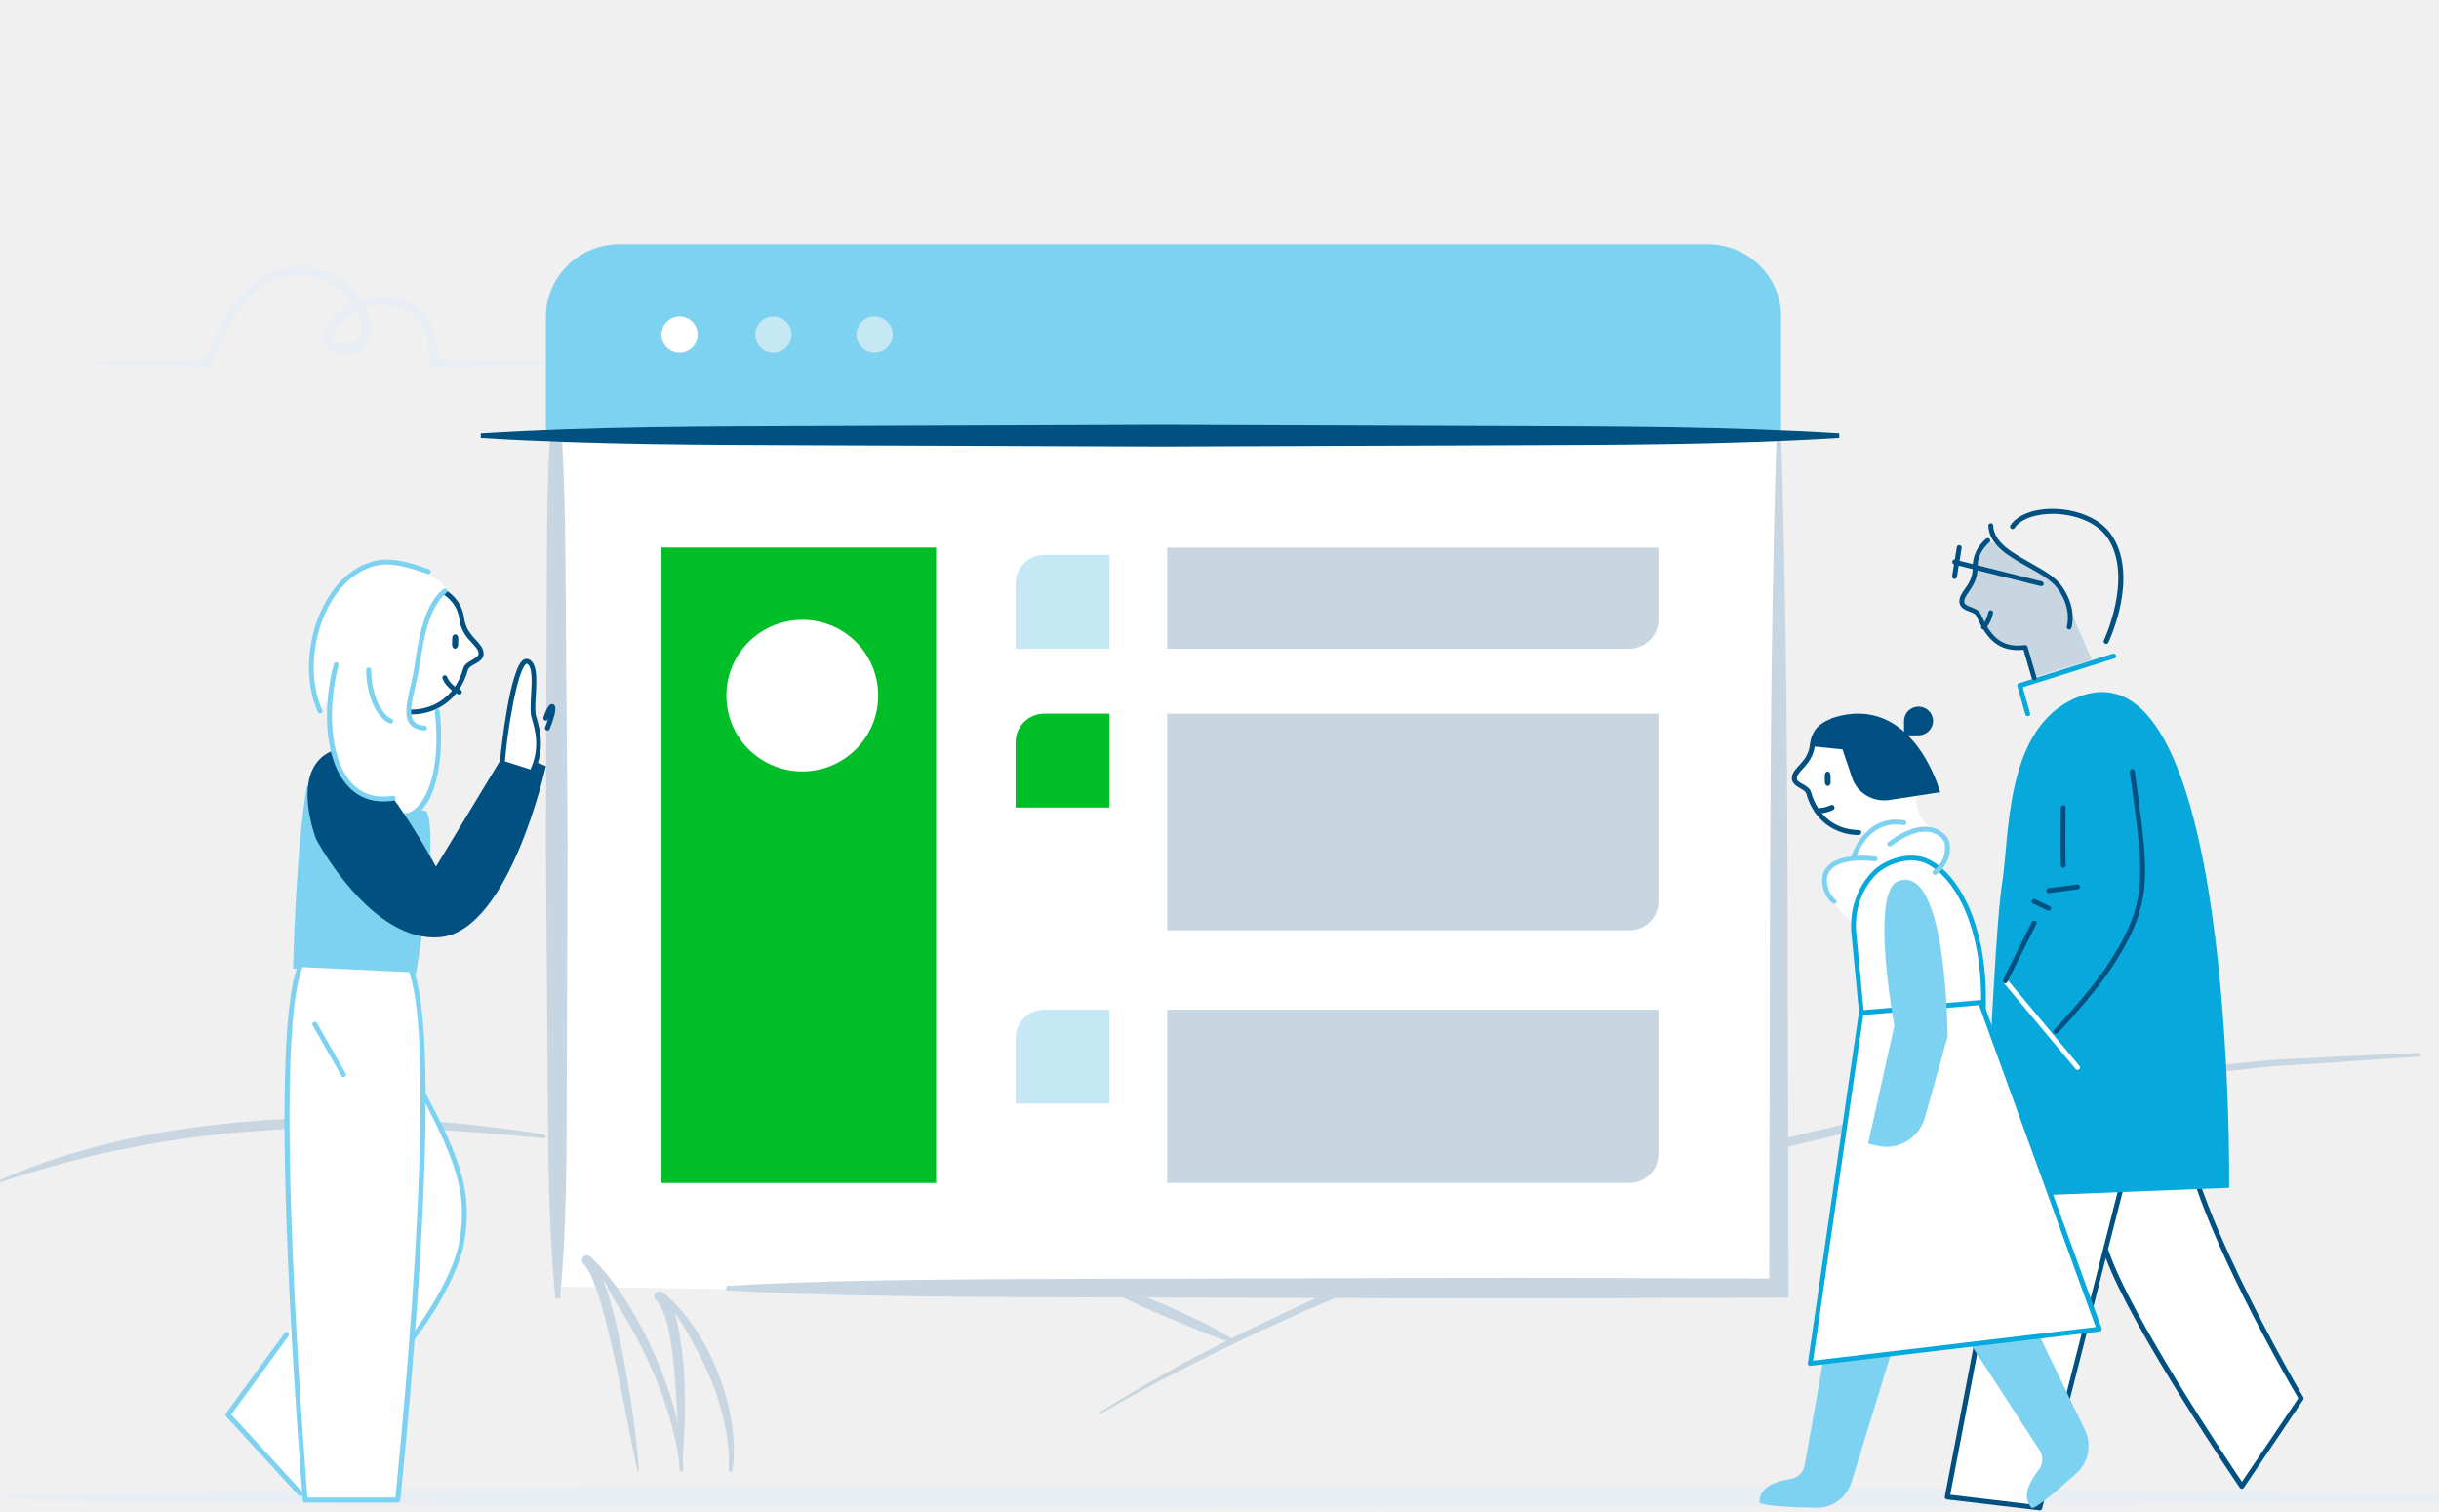
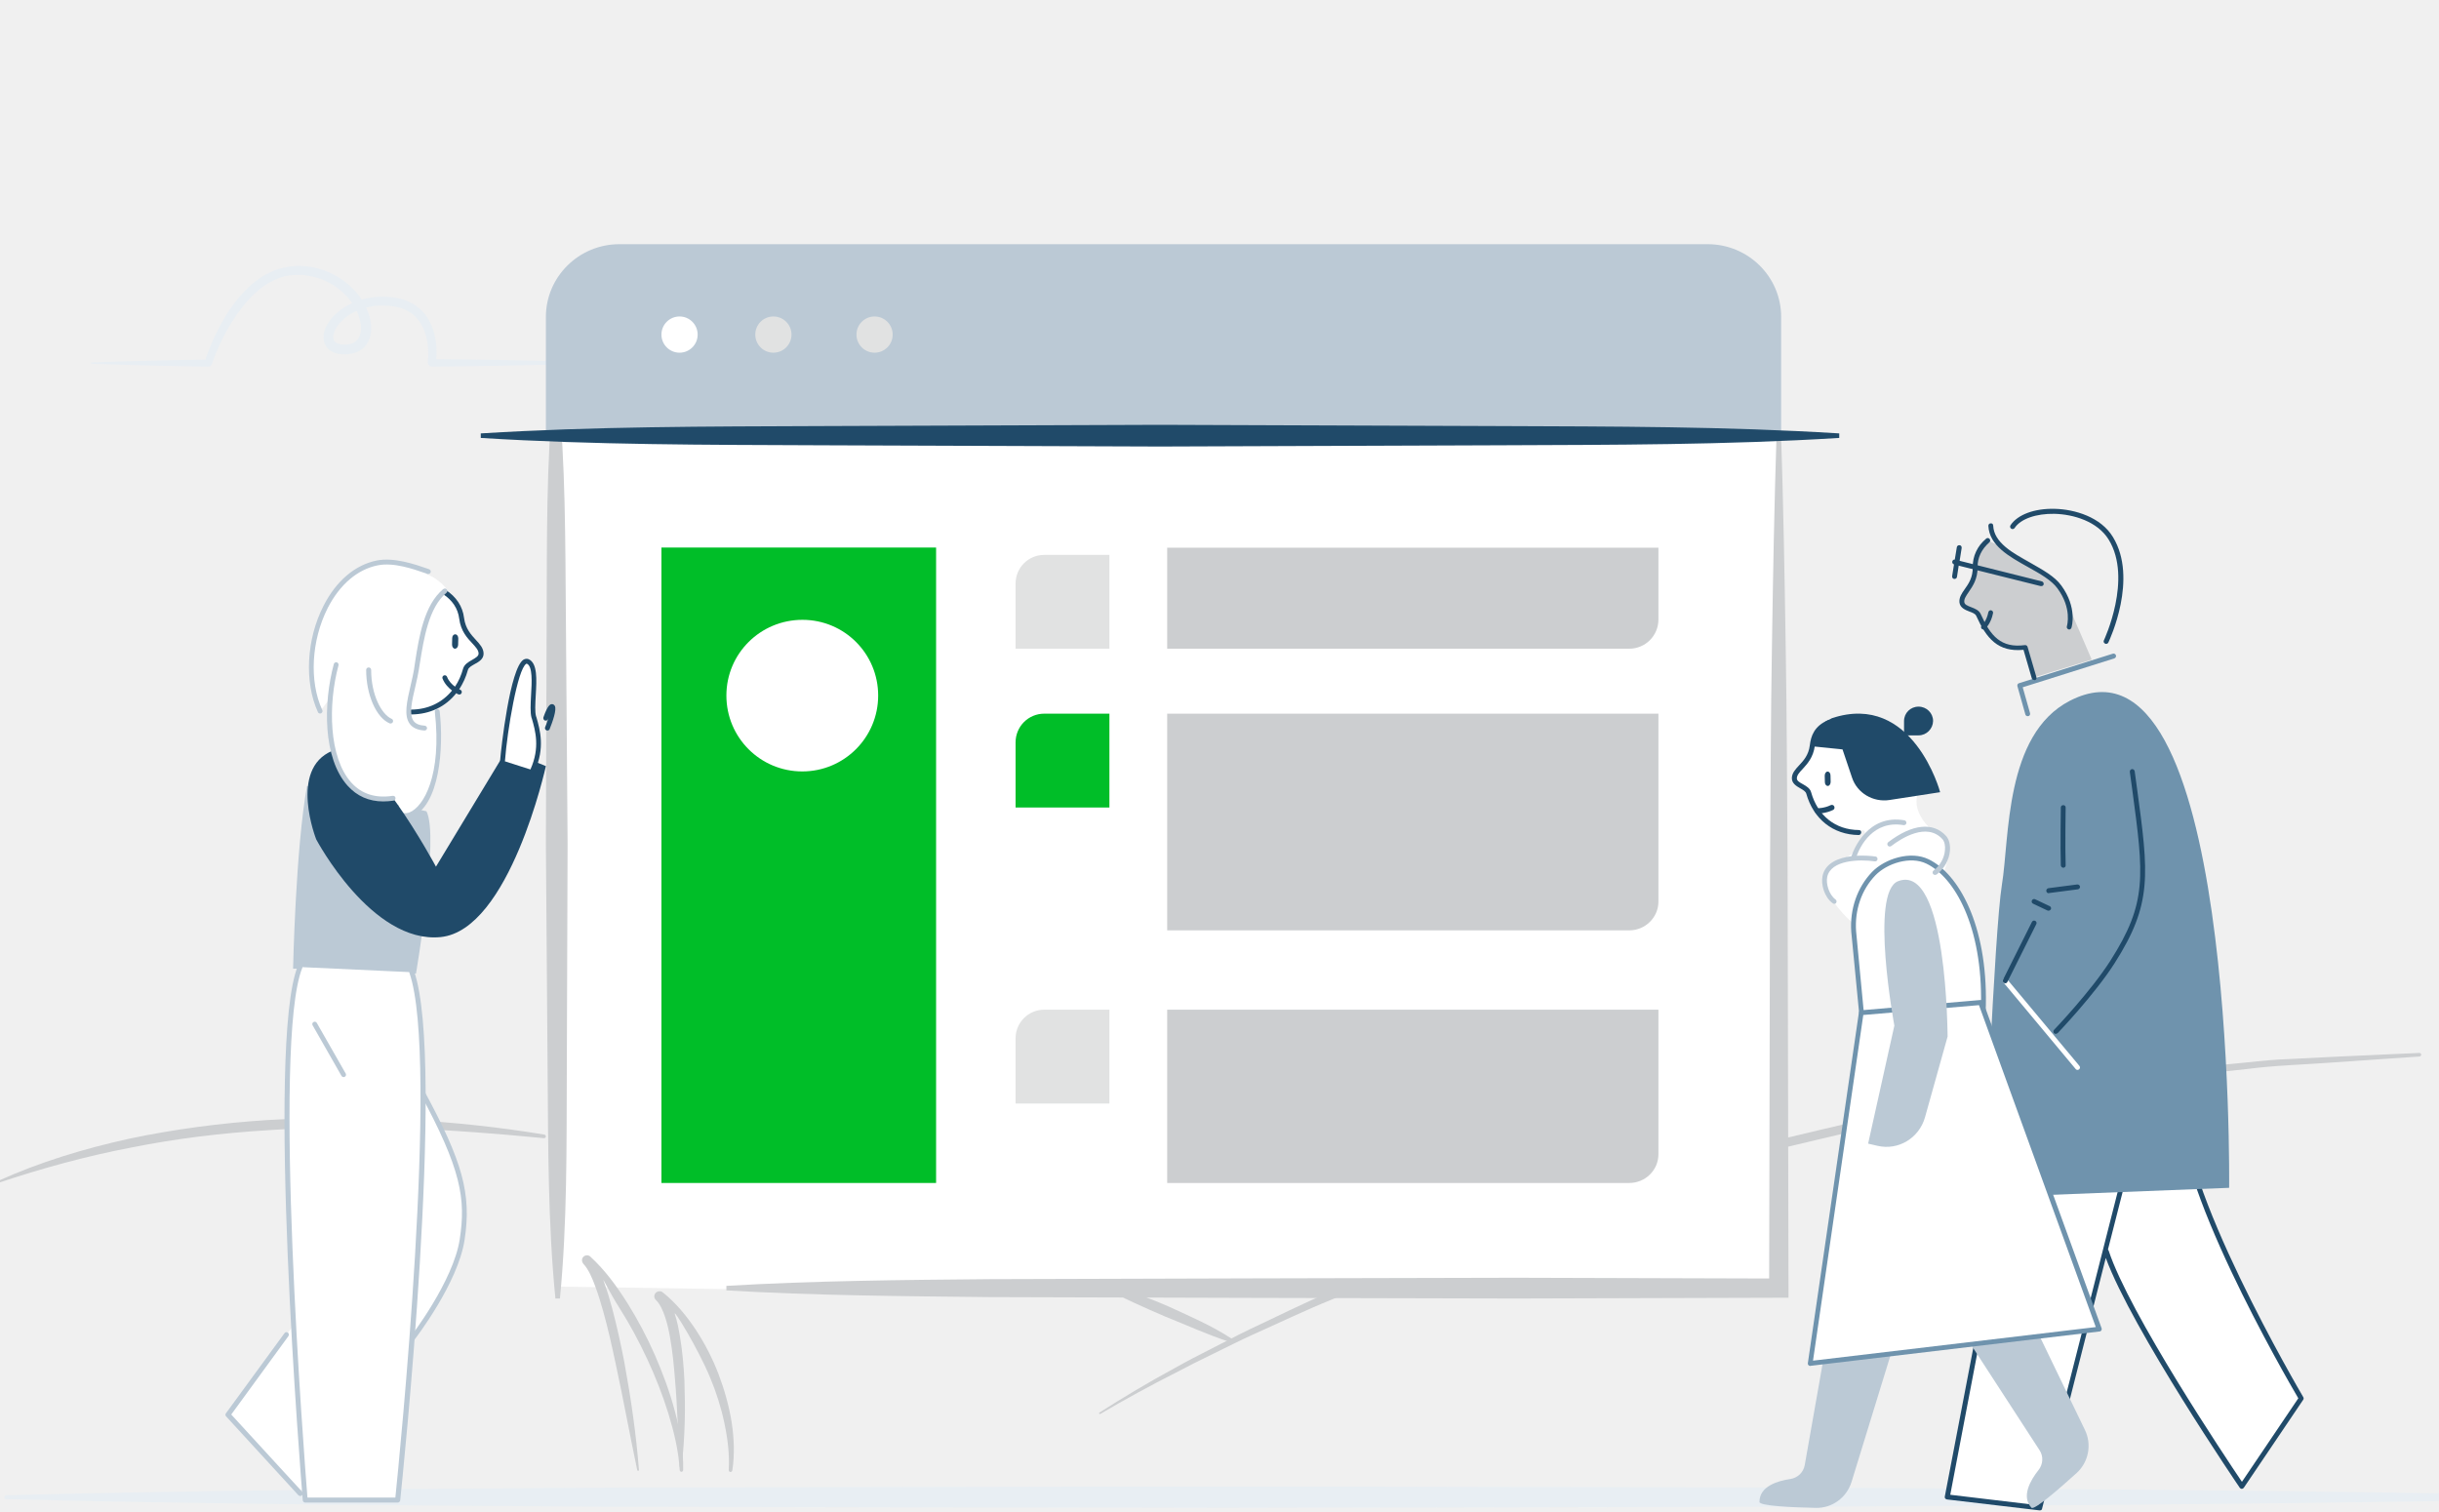
<svg xmlns="http://www.w3.org/2000/svg" id="Layer_3" viewBox="0 0 1562 968.3" enable-background="new 0 0 1562 968.3">
-   <style>.st0{fill:#fff}.st1{fill:#e8eef3}.st2{fill:#c7d6e1}.st3{fill:#7ed2f1}.st4{fill:#def2fa}.st5{fill:#005080}.st6{fill:#00be28}.st7{fill:#c6e8f4}.st8{filter:url(#Adobe_OpacityMaskFilter)}.st9{mask:url(#mask-2_1_)}.st10{fill:#005081}.st11{fill:#07a8dc}.st12{fill:#004f82}</style>
+   <style>.st0{fill:#fff}.st1{fill:#e8eef3}.st2{fill:#CCCED0}.st3{fill:#BBC9D5}.st4{fill:#def2fa}.st5{fill:#204A69}.st6{fill:#00be28}.st7{fill:#E1E2E2}.st8{filter:url(#Adobe_OpacityMaskFilter)}.st9{mask:url(#mask-2_1_)}.st10{fill:#204A69}.st11{fill:#6F93AD}.st12{fill:#204A69}</style>
  <path class="st0" d="M1117.5 416.8l22.4-86.8-2.3-97.6L358 265l.5 559.1 214.6 3.2z" id="Fill-1" />
  <path class="st0" d="M1382.5 803.1c0-3.1 9.2-63.4 9.2-63.4l-47.3-26.7-9.2 81.7 13.8 6.7 33.5 1.7z" id="Fill-2" />
  <path class="st0" d="M1186.3 461.7s61.8 24.5 48.9 36.2c-17.3 15.7-1.8 32.3 7 37.2 9 5 7.1 20.1-5.5 37.5-19.3 26.7-34.4 29.6-44.3 23.1-9.9-6.5-25.1-23-23.6-34.5s15.9-7.2 23.3-22.1c6.1-12.4-.9-4.4-13.1-8-10.4-3-13.9-45-12-52.6 1.7-7.5 9.3-16.8 19.3-16.8" id="Fill-4" />
  <path class="st0" d="M210.8 817.6L146 906.1l53 54.9 38.1-61.7z" id="Fill-6" />
  <path class="st0" d="M251.8 367.2c-18.4-5.8-46.2 74.5-35.4 85.3 10.8 10.8 18.5 44.9 24.4 50.9 6 6 .8 25.7 7.6 25.7 6.9 0 22.1-26 23.7-36.6 1.5-10.7 9-26 7.9-36.6-1-10.7 9.5-31.6 9.5-47.1s4.2-26.9-8.9-36.9c-13-10-24-3.2-28.8-4.7" id="Fill-8" />
  <path class="st1" d="M58.7 232.1c12.4-.4 24.9-.9 37.3-1.1 12.4-.3 24.9-.6 37.3-.7L131 232c3.8-11.6 8.9-22.7 15.7-33.1 7-10.1 15.6-20 28-25.2 25.3-10.8 56.7 5.6 62.5 31.2.6 3.2.8 6.7 0 10.1-.8 3.4-2.8 7.1-6.2 9.2-3.3 2.2-7.3 2.8-10.7 2.8-3.4-.1-7.8-.8-10.8-4.3-2.9-3.5-2.7-8-1.5-11.3 1.1-3.4 3.1-6.2 5.4-8.7 4.6-4.9 10.5-8.3 16.8-10.4 6.3-2 13-2.7 19.6-2 6.6.4 13.4 2.7 18.6 7.1 5.3 4.4 8.3 10.6 9.8 16.7s1.8 12.5.9 18.7l-2.5-2.8c27.1.2 54.1.7 81.2 1.3.6 0 1.1.5 1.1 1.1 0 .6-.5 1.1-1.1 1.1-27.1.6-54.1 1.1-81.2 1.3-1.4 0-2.5-1-2.6-2.4v-.4c1.1-10.9-1-23.6-9.5-30.5-4.2-3.4-9.7-5.3-15.4-5.6-5.8-.6-11.6 0-17.1 1.8-5.4 1.8-10.4 4.8-14.1 8.8-1.8 2-3.3 4.3-4 6.6-.8 2.3-.6 4.5.5 5.7 2 2.5 9.7 2.6 12.9.2 3.7-2.4 4.6-8 3.4-13.1-2.2-10.5-10.4-20-20.5-25.1-5.1-2.7-10.8-4.1-16.5-4.7-5.7-.1-11.5.2-16.6 2.7-10.7 4.3-18.9 13.4-25.6 22.9-6.7 9.6-11.9 20.4-15.8 31.4v.1c-.4 1-1.3 1.6-2.3 1.6-12.4-.1-24.9-.4-37.3-.7-12.4-.2-24.9-.8-37.3-1.1-.3 0-.6-.3-.6-.6 0 0 .2-.3.5-.3" id="Fill-10" />
  <path class="st2" d="M704.2 904.7c15.5-9.9 31.3-19.3 47.5-28.1 8-4.5 16.2-8.8 24.4-12.9s16.3-8.5 24.7-12.5c16.7-7.8 33.1-16.1 50.1-23.3 16.9-7.5 33.7-15 50.9-21.6l25.7-10.2c8.5-3.5 17.3-6.3 26-9.5 17.4-6.1 34.6-12.8 52.3-18.1 17.6-5.5 35.1-11.3 52.8-16.7l53.3-14.8 13.3-3.7 13.5-3.2 26.9-6.4c18-4.2 35.9-8.7 54.1-11.9l54.4-10.5c18.2-3.2 36.5-5.7 54.7-8.4 36.5-6 73.3-8.6 110-12.4 9.2-1 18.4-1.9 27.6-2.2l27.7-1.4 55.3-2.5c.6 0 1.2.4 1.2 1.1 0 .6-.4 1.1-1.1 1.2h-.1l-55.2 3.8c-18.4 1.4-36.8 1.8-55.1 4.2-36.6 4.2-73.3 7.3-109.6 13.7-18.2 3-36.4 5.3-54.6 8.5l-54.2 10.5c-18.1 3.2-36 7.7-53.9 11.9l-26.9 6.4-13.4 3.2-13.3 3.7-53.2 14.8c-17.6 5.3-35.1 11.1-52.6 16.6-17.6 5.3-34.8 12-52.1 18-8.6 3.2-17.4 6-25.9 9.5l-25.6 10.1c-8.5 3.5-17.2 6.5-25.6 10.1l-25.4 10.7c-17 6.9-33.6 14.9-50.4 22.4-8.4 3.8-16.5 8-24.8 12s-16.5 8.1-24.6 12.4c-16.4 8.3-32.5 17.1-48.3 26.4-.3.2-.6.1-.8-.2-.1-.2 0-.6.3-.7" id="Fill-12" />
  <path class="st0" d="M705.9 822.5c49.1 18.6 78.7 32.4 78.7 32.4" id="Fill-14" />
  <path class="st2" d="M706.6 822.5c7.5 1.3 14.6 3.6 21.5 6.2 7 2.6 13.9 5.3 20.7 8.3 13.5 6.2 27.2 12.1 39.8 20.3.6.4.7 1.1.3 1.7-.3.4-.9.6-1.4.5-14.2-4.6-27.6-10.8-41.4-16.3-6.8-2.9-13.6-5.9-20.3-9-6.7-3.1-13.4-6.4-19.7-10.6-.3-.2-.4-.6-.2-.8.2-.3.4-.4.7-.3" id="Fill-16" />
  <path class="st2" d="M-1.7 756.6c27-12.3 55.6-20.9 84.6-27.3 29.1-6.1 58.6-10 88.3-11.9 59.3-3.4 119-.3 177.4 9.3.6.1 1.1.7 1 1.3-.1.6-.7 1.1-1.3 1-58.8-5.7-117.9-9.2-176.7-5.1-29.4 1.8-58.7 5.3-87.5 11.1-28.9 5.5-57.3 13.3-85.4 22.7-.3.1-.6-.1-.7-.4-.1-.2.1-.6.3-.7" id="Fill-18" />
  <path class="st0" d="M355.1 831.7l-.9-582.7" id="Fill-20" />
  <path class="st2" d="M355.7 831.7c-4.8-48.6-4.6-97.1-5-145.7l-1.1-145.7.5-145.7c.2-48.6-.3-97.1 4.4-145.7h2.9c4.8 48.6 4.6 97.1 5 145.7l1.1 145.7L363 686c-.2 48.6.3 97.1-4.4 145.7h-2.9z" id="Fill-22" />
  <path class="st0" d="M1140.8 276.7v545.8H465.3" id="Fill-24" />
  <path class="st2" d="M1140.6 276.7c1.5 45.7 2.3 91.4 3 137.1.8 45.7.8 91.4 1.2 137.1l.6 274.1v6.2h-6.2l-168.5.5-168.5-.4-168.5-.5c-56.2-.6-112.3-1-168.5-4.3v-2.9c56.2-3.3 112.3-3.8 168.5-4.3l168.5-.5 168.5-.4 168.5.5-6.2 6.2.6-274.1c.4-45.7.4-91.4 1.2-137.1.7-45.7 1.5-91.4 3-137.1h2.8z" id="Fill-26" />
  <path class="st3" d="M349.6 276.7V203c0-25.7 21.1-46.6 47.1-46.6h696.9c26 0 47.1 20.8 47.1 46.6v73.7H349.6z" id="Fill-28" />
  <path class="st4" d="M1177.8 276.7H308" id="Fill-30" />
  <path class="st5" d="M1177.8 280.5c-72.5 4.5-145 4.4-217.5 4.7l-217.4.8-217.5-.8c-72.5-.3-145-.2-217.5-4.7v-2.9c72.5-4.5 145-4.4 217.5-4.7l217.5-.8 217.5.8c72.5.3 145 .2 217.5 4.7v2.9z" id="Fill-32" />
  <path class="st6" d="M423.6 757.7h175.9v-407H423.6" id="Fill-34" />
  <path class="st2" d="M1043.4 415.5H747.5v-64.7h314.6v46c0 10.3-8.3 18.7-18.7 18.7" id="Fill-36" />
  <path class="st7" d="M710.5 415.5h-60.1v-41.7c0-10.2 8.2-18.4 18.4-18.4h41.7v60.1z" id="Fill-38" />
  <path class="st2" d="M1043.4 757.7H747.5v-111h314.6v92.6c0 10.2-8.4 18.4-18.7 18.4" id="Fill-40" />
  <path class="st7" d="M710.5 706.8h-60.1v-41.7c0-10.2 8.2-18.4 18.4-18.4h41.7v60.1z" id="Fill-42" />
  <path class="st2" d="M1043.4 595.9H747.5V457.1h314.6v120.4c0 10.1-8.4 18.4-18.7 18.4" id="Fill-44" />
  <path class="st6" d="M710.5 517.2h-60.1v-41.7c0-10.2 8.2-18.4 18.4-18.4h41.7v60.1z" id="Fill-46" />
  <path class="st0" d="M562.4 445.5c0 26.8-21.7 48.6-48.6 48.6s-48.6-21.7-48.6-48.6S487 397 513.9 397s48.5 21.7 48.5 48.5" id="Fill-48" />
  <g id="Group-52" transform="translate(.938 254.102)">
    <defs>
      <filter id="Adobe_OpacityMaskFilter" filterUnits="userSpaceOnUse" x="1.7" y="697.9" width="1563.8" height="13.9">
        <feColorMatrix values="1 0 0 0 0 0 1 0 0 0 0 0 1 0 0 0 0 0 1 0" />
      </filter>
    </defs>
    <mask maskUnits="userSpaceOnUse" x="1.7" y="697.9" width="1563.8" height="13.9" id="mask-2_1_">
      <g class="st8">
        <path id="path-1_1_" class="st0" d="M1.7 697.9h1563.8v13.8H1.7z" />
      </g>
    </mask>
    <g id="Fill-50" class="st9">
      <path class="st1" d="M2.8 703.6c130-3.4 260.1-4.1 390.1-4.9l390.1-.8c260.1.7 520.1.3 780.2 4.5 1.3 0 2.3 1.1 2.3 2.5 0 1.3-1 2.4-2.3 2.4-260.1 4.2-520.1 3.7-780.2 4.5l-390.1-.8c-130-.8-260.1-1.6-390.1-4.9-.6 0-1.1-.6-1.1-1.2 0-.8.5-1.3 1.1-1.3" />
    </g>
  </g>
  <path class="st2" d="M1302.2 434l-5.6-19.5c-16.6 2.2-23.4-6.7-29.7-20.8-1.8-4-9.8-3.3-10.5-8-.8-6.1 8.7-10.2 8.4-22.5-.1-6.9 1.3-15.9 7.9-17.1 0 0 31.5 13.1 47.3 29.3 7.1 18.9 11.3 27.8 11.3 27.8l8.3 19.3-37.4 11.5z" id="Fill-53" />
  <path class="st2" d="M394.3 873.5c-2.4-11.3-4.9-22.6-8-33.6-1.5-5.5-3.2-10.9-5.2-16.3-1.9-5.2-4.3-10.7-7.4-14-1.3-1.5-1.3-3.5 0-4.7 1.2-1.1 3.1-1.2 4.3-.1 9.6 8.8 17 19.1 23.8 29.8 6.7 10.7 12.6 21.9 17.7 33.5 5 11.6 9.5 23.5 12.7 35.8 3.3 12.2 5.6 24.9 5.3 37.7 0 .6-.5 1.1-1.1 1.1-.6 0-1.1-.5-1.1-1.1-.7-12.4-3.7-24.6-7.3-36.4-3.7-11.8-8.2-23.4-13.5-34.7-5.2-11.2-11.1-22.2-17.7-32.6-6.6-10.3-12.1-22.1-9.9-16.6 2 5.6 3.7 11.2 5.2 16.9 3 11.3 5.5 22.7 7.7 34.1 2.1 11.5 4 22.9 5.6 34.5 1.6 11.5 2.9 23.1 3.8 34.7 0 .3-.2.6-.5.6s-.5-.2-.6-.5c-4.8-22.7-8.9-45.5-13.8-68.1z" id="Fill-55" />
  <path class="st2" d="M432.3 883.8c-.7-9.2-1.6-18.3-3.2-27.3-.8-4.5-1.8-8.9-3.2-13.1-1.4-4.2-3.3-8.3-5.8-10.7-1.4-1.3-1.4-3.3-.2-4.6 1.3-1.3 3.3-1.4 4.6-.3 8.6 6.9 15.4 15.3 21.3 24.2 5.8 8.9 10.6 18.3 14.4 28.2 3.7 9.8 6.6 20 8.3 30.3 1.6 10.3 2.1 20.9.5 31.3-.1.6-.7 1.1-1.3 1-.6-.1-1-.6-1-1.2.6-10.1-.7-20.3-2.8-30.2-2.1-9.9-5.2-19.7-9.1-29-7.7-18.7-24.1-45.3-22.6-40.7 1.5 4.6 2.4 9.3 3.2 14 1.6 9.3 2.4 18.6 2.9 28 .3 9.3.5 18.6.2 27.9-.3 9.3-.9 18.6-2 27.8 0 .3-.3.6-.7.5-.3 0-.5-.3-.5-.6-1-18.6-1.4-37.1-3-55.5z" id="Fill-57" />
  <g id="Group-62" transform="translate(84.24 173.787)">
    <path class="st0" d="M185.6 524.6c26.2 48.1 30.4 67.7 26.2 95.5-4.2 27.7-32.1 63.6-32.1 63.6" id="Fill-59" />
    <path class="st3" d="M179.7 685.3c-.3 0-.7-.1-1-.3-.7-.5-.8-1.5-.3-2.2.3-.4 27.7-35.9 31.8-62.9 3.9-25.7 1.2-44.5-26-94.5-.4-.8-.1-1.7.6-2.1.8-.4 1.7-.1 2.1.6 25.2 46.3 30.9 67 26.4 96.4-4.2 27.8-31.3 62.9-32.4 64.4-.3.4-.7.6-1.2.6z" id="Stroke-61" />
  </g>
  <path class="st3" d="M196.6 503.4c-7.3 40.5-8.9 117-8.9 117l78.7 3.2s15.1-88 6.7-104" id="Fill-63" />
  <g id="Group-68" transform="translate(81.285 96.027)">
    <path class="st0" d="M198.8 359.7c6.3 55.5-17.9 74.7-26.1 63.7" id="Fill-65" />
    <path class="st3" d="M178.4 428c-2.7 0-5.2-1.2-7-3.6-.5-.7-.4-1.7.3-2.2.7-.5 1.7-.4 2.2.3 1.7 2.3 4.2 2.9 7.1 1.8 9-3.6 20.8-23.7 16.2-64.4-.1-.9.5-1.6 1.4-1.7.9-.1 1.6.5 1.7 1.4 2.7 23.3 0 60.5-18.1 67.6-1.2.5-2.5.8-3.8.8z" id="Stroke-67" />
  </g>
  <path class="st0" d="M284.5 379.1c6 3.9 10.2 9.6 11.1 16.9 1.7 13 12.4 16 12.5 22.5.1 5.1-8.6 5.6-9.9 10.1-4.4 15.8-16.7 27.3-34.7 27.5" id="Fill-69" />
  <path class="st10" d="M263.5 457.6c-.9 0-1.6-.7-1.6-1.5 0-.9.7-1.6 1.5-1.6 10.8-.1 19.8-4.5 26.1-12.2-2.2-1.7-4.7-4.2-6.1-7.7-.3-.8.1-1.7.9-2 .8-.3 1.7.1 2 .9 1.1 2.9 3.3 5 5.1 6.3 2.3-3.4 4-7.3 5.2-11.6.8-2.7 3.4-4.2 5.7-5.5 2.6-1.5 4.2-2.5 4.2-4.1 0-2.2-1.8-4.1-4-6.5-3.3-3.5-7.4-7.9-8.4-15.8-.8-6.5-4.4-11.9-10.4-15.8-.7-.5-.9-1.4-.5-2.2.5-.7 1.4-.9 2.2-.5 6.8 4.4 10.9 10.6 11.8 18 .9 6.9 4.5 10.7 7.6 14.1 2.5 2.7 4.8 5.2 4.9 8.6.1 3.6-3 5.4-5.8 6.9-1.9 1.1-3.8 2.1-4.2 3.6-1.3 4.7-3.2 8.8-5.6 12.5.4.2.7.3.7.3.8.3 1.2 1.3.8 2.1-.3.8-1.3 1.2-2.1.8-.1 0-.6-.2-1.3-.7-6.8 8.6-16.8 13.5-28.7 13.6z" id="Stroke-71" />
  <path class="st10" d="M212.8 480.9c21.8-9 66.4 74.2 66.4 74.2l45.2-74.7 25.2 10.3s-23.2 105.1-67.4 109.5c-44.3 4.4-79.7-62.6-79.7-62.6s-17.8-45 10.3-56.7m78.6-65.4c-1.1 0-1.9-1.2-1.9-2.6l.1-4.2c0-1.4.9-2.5 2-2.4 1.1 0 1.9 1.2 1.9 2.6l-.1 4.2c-.1 1.4-1 2.4-2 2.4" id="Fill-73" />
  <path class="st0" d="M192.2 619.4c-20.5 50.8 3.3 341.5 3.3 341.5h59.2s29.6-279.2 9-338.2" id="Fill-75" />
  <path class="st3" d="M254.7 962.4h-59.2c-.8 0-1.5-.6-1.6-1.4-1-11.9-23.6-291.6-3.2-342.2.3-.8 1.2-1.2 2-.9.8.3 1.2 1.2.9 2-19.4 48 1.5 317.1 3.3 339.3h56.3c2.2-21.5 28.4-280.3 9-336.1-.3-.8.1-1.7 1-2 .8-.3 1.7.1 2 1 20.4 58.6-7.7 327.4-8.9 338.9-.1.8-.8 1.4-1.6 1.4zm17.2-494.5h-.1c-4.4-.3-7.5-1.7-9.4-4.3-3.9-5.3-1.8-14.3.6-24.7.4-1.9.9-3.8 1.3-5.7.6-2.6 1.1-5.8 1.6-9.5 2.4-15.3 5.6-36.3 18-46.4.7-.5 1.7-.5 2.2.2.6.7.5 1.7-.2 2.2-11.4 9.4-14.5 29.7-16.9 44.5-.6 3.8-1.1 7-1.7 9.7-.4 1.9-.9 3.9-1.3 5.8-2.2 9.2-4.2 18-1.1 22.1 1.3 1.8 3.7 2.8 7.1 3 .9.1 1.5.8 1.5 1.7-.1.8-.8 1.4-1.6 1.4z" id="Stroke-77" />
  <path class="st0" d="M205 455.5c-15.1-32.9 1.4-87.8 36.6-94.9 11.6-2.3 26 3.3 32.7 5.6" id="Fill-79" />
  <path class="st3" d="M192.3 958.2c-.4 0-.8-.2-1.2-.5l-46.3-50.5c-.5-.6-.6-1.4-.1-2l37.5-51.3c.5-.7 1.5-.9 2.2-.3.7.5.8 1.5.3 2.2L148.1 906l45.4 49.5c.6.6.5 1.6-.1 2.2-.3.3-.7.5-1.1.5zM205 457c-.6 0-1.2-.3-1.4-.9-8.8-19.2-7.4-46.6 3.6-68.1 8.1-15.9 20.2-26.2 34.1-29 11.1-2.2 24.6 2.5 31.8 5l1.7.6c.8.3 1.3 1.2 1 2-.3.8-1.2 1.2-2 1l-1.8-.6c-6.9-2.4-19.8-7-30.1-4.9-13 2.6-24.3 12.3-32 27.3-10.5 20.7-12 47-3.5 65.4.4.8 0 1.7-.8 2.1-.1.1-.4.1-.6.1z" id="Stroke-81" />
  <path class="st0" d="M322 487.2c1.2-17 8.4-66.7 16.1-63.5 7.7 3.2 1.5 27.5 3.8 35.6 2.3 8.1 5.8 19.4-.8 34" id="Fill-83" />
  <path class="st10" d="M341.2 494.8c-.2 0-.4 0-.6-.1-.8-.4-1.1-1.3-.8-2.1 6.1-13.7 3.1-24.5.8-32.4l-.2-.5c-.9-3.3-.6-8.7-.3-14.4.5-8.3 1.1-18.6-2.7-20.2-.1 0-.2-.1-.4.1-5.5 3.4-12.1 42.3-13.6 62.1-.1.9-.8 1.5-1.7 1.4-.9-.1-1.5-.8-1.4-1.7.6-7.6 6.3-59.2 15-64.5 1.1-.6 2.2-.7 3.2-.3 5.8 2.5 5.2 13 4.6 23.2-.3 5.5-.6 10.6.2 13.4l.2.5c2.4 8.3 5.6 19.7-1 34.5-.1.7-.7 1-1.3 1zm9.4-26.9c-.2 0-.4 0-.6-.1-.8-.3-1.2-1.2-.9-2 .8-1.9 1.6-4.1 2.2-6-.1.2-.2.5-.3.7-.3.8-1.2 1.2-2 1-.8-.3-1.2-1.2-1-2 2.9-8.3 4.6-8.4 5.3-8.5.8-.1 1.5.3 2 1.1 1.4 2.4-1.5 10.4-3.3 14.9-.2.6-.8.9-1.4.9z" id="Stroke-85" />
  <path class="st0" d="M236 429.1c0 16 6.6 29.5 14.1 32.7" id="Fill-87" />
  <path class="st3" d="M220.1 689.9c-.5 0-1.1-.3-1.4-.8l-18.5-32.4c-.4-.7-.2-1.7.6-2.1.7-.4 1.7-.2 2.1.6l18.5 32.4c.4.7.2 1.7-.6 2.1-.2.1-.5.2-.7.2zm30-226.5c-.2 0-.4 0-.6-.1-8.6-3.7-15-18.4-15-34.2 0-.9.7-1.6 1.6-1.6s1.6.7 1.6 1.6c0 16.1 6.7 28.5 13.1 31.3.8.3 1.2 1.3.8 2.1-.3.6-.9.9-1.5.9z" id="Stroke-89" />
  <g id="Group-94" transform="translate(67.984 86.624)">
    <path class="st0" d="M147.3 339.2c-10.3 38.3-3.5 91.8 36.5 85.5" id="Fill-91" />
    <path class="st3" d="M177.5 426.7c-9.2 0-16.9-3.4-22.9-10.1-15.8-17.6-15.6-52.7-8.8-77.9.2-.8 1.1-1.3 1.9-1.1.8.2 1.3 1.1 1.1 1.9-6.8 25.2-6.2 59 8.1 75 6.6 7.4 15.6 10.3 26.6 8.6.9-.1 1.7.4 1.8 1.3.1.9-.4 1.7-1.3 1.8-2.2.3-4.4.5-6.5.5z" id="Stroke-93" />
  </g>
  <path class="st0" d="M1187.2 596.7l5.1 53.8s29.8 76 5 47c32.7 38.2 72-9.3 72.9-53.7 1-49-16.1-82.4-35.7-92-10.8-5.3-26.5-.5-34.5 7.8-9.4 9.8-13.8 23.5-12.8 37.1" id="Fill-95" />
  <path class="st11" d="M1223.1 713c-6.9 0-14.9-2.5-23.1-10.5-1.1-1-2.4-2.4-3.7-4v-.1c-.6-.7-.5-1.6.2-2.2.7-.6 1.6-.5 2.2.2 1.3 1.5 2.5 2.8 3.8 4.1 2.2 2 3 2 3 2 2.4-2.6-5.7-28.8-14.6-51.5-.1-.1-.1-.3-.1-.4l-5.2-53.8c-1-14.5 3.8-28.4 13.3-38.3 8.2-8.5 24.7-13.8 36.3-8.1 19 9.2 37.6 41.7 36.6 93.4-.6 29.7-18 60-38.7 67.4-2.9 1.1-6.3 1.8-10 1.8zm-15.6-8.3c7.8 5.4 16.1 6.6 24.6 3.6 19.6-7 36.1-36 36.6-64.5 1-50.3-16.8-81.8-34.9-90.6-10.4-5.1-25.3-.2-32.7 7.4-8.9 9.2-13.4 22.3-12.4 35.9l5.1 53.6c16.1 40.9 15.9 51.9 13.7 54.6z" id="Stroke-97" />
  <path class="st3" d="M1174.7 578.9c-.3 0-.6-.1-.9-.3-5.5-3.9-7.7-12.2-6.6-17.5 1.7-8.2 9.9-11.6 18.5-12.7 1.5-4.5 10.5-27 33.9-23 .9.1 1.4 1 1.3 1.8-.1.9-1 1.4-1.8 1.3-19.6-3.3-27.8 13.7-30 19.6 4.3-.2 8.5 0 12 .5.9.1 1.4.9 1.3 1.8-.1.9-.9 1.4-1.8 1.3-9.5-1.4-28.1-1-30.4 10-.9 4.3 1.1 11.3 5.3 14.4.7.5.9 1.5.4 2.2-.2.4-.7.6-1.2.6zm64.5-18.5c-.5 0-.9-.2-1.2-.6-.5-.7-.4-1.7.3-2.2 4.1-3.1 6.9-8 7.3-13 .3-3-.3-5.6-1.6-7.1-10-11-26.3-.6-32.8 4.4-.7.5-1.7.4-2.2-.3-.5-.7-.4-1.7.3-2.2 15.2-11.6 28.7-13.1 37-4 1.9 2.1 2.8 5.5 2.5 9.5-.5 5.9-3.7 11.6-8.5 15.2-.4.2-.8.3-1.1.3z" id="Stroke-99" />
  <g id="Group-104" transform="translate(398.496 175.803)">
    <path class="st0" d="M884.5 595.2L848.7 783l59.3 7 56.4-222m35.5-37c-7.3 48.9 75.5 188.8 75.5 188.8l-38 56.3s-72.6-106.4-86.9-150.5" id="Fill-101" />
    <path class="st10" d="M907.9 791.6h-.2l-59.3-7c-.4 0-.8-.3-1.1-.6-.3-.3-.4-.8-.3-1.2l36-187.9c.2-.8 1-1.4 1.8-1.2.8.2 1.4 1 1.2 1.8l-35.5 186.1 56.2 6.7 56.1-220.7c.2-.8 1-1.4 1.9-1.1.8.2 1.3 1.1 1.1 1.9l-14.3 56.1c.2.2.3.4.4.6 13.1 40.2 75.6 133.7 85.4 148.2l36.1-53.5c-7.6-12.9-82.2-141.6-75.2-189 .1-.9.9-1.4 1.8-1.3.9.1 1.4.9 1.3 1.8-7.1 47.8 74.5 186.4 75.3 187.8.3.5.3 1.2-.1 1.7l-38 56.3c-.3.4-.8.7-1.3.7s-1-.3-1.3-.7c-.7-1-69-101.4-85.8-147.2l-40.8 160.6c0 .6-.6 1.1-1.4 1.1z" id="Stroke-103" />
  </g>
  <path class="st11" d="M1325.5 448.9c-41.8 21.6-38.5 87.8-43.4 117.6-4.9 29.8-11.8 200.5-11.8 200.5l157.3-6.2s4.4-367-102.1-311.9" id="Fill-105" />
  <path class="st3" d="M1183.6 780.8l-27.8 157.6c-.8 4.6-4.5 8.2-9.2 8.9-8.1 1.2-19.8 4.6-19.8 14.7 0 2.5 20.5 3.5 36.2 3.8 10.4.2 19.7-6.6 22.8-16.7l47.4-154.1" id="Fill-107" />
  <path class="st3" d="M1220.3 796.6l85.9 132.3c2.6 3.9 2.2 9.1-.7 12.7-5.1 6.4-11.2 16.9-4.5 24.1 1.7 1.8 17.2-11.6 28.9-22.2 7.7-7 9.9-18.3 5.3-27.7L1266 772.5" id="Fill-109" />
  <path class="st10" d="M1270.3 403.2c-.4 0-.9-.2-1.2-.5-.6-.7-.5-1.6.2-2.2 0 0 3-2.7 4.1-8.4.2-.8 1-1.4 1.8-1.2.8.2 1.4 1 1.2 1.8-1.3 6.8-5 10-5.1 10.1-.3.3-.6.4-1 .4z" id="Stroke-113" />
  <path class="st0" d="M1191.9 648.7l-32.6 224.6 185-22-75.9-209.2z" id="Fill-115" />
  <path class="st11" d="M1159.3 874.9c-.4 0-.8-.2-1.1-.5-.3-.3-.5-.8-.4-1.3l32.7-224.7c.1-.7.7-1.3 1.4-1.3l76.5-6.6c.7 0 1.4.4 1.6 1l75.9 209.2c.2.4.1 1-.1 1.4-.3.4-.7.7-1.1.7l-185.1 22c-.2.1-.3.1-.3.1zm34-224.8l-32.2 221.4 181.1-21.5-74.8-206.2-74.1 6.3z" id="Stroke-117" />
  <path class="st3" d="M1215.6 564.4c-18.3 7-2.4 92.5-2.4 92.5l-16.8 75.6 6 1.4c13.3 3.1 26.6-4.9 30.4-18.2l14.5-51.8c-.1 0-.1-111.6-31.7-99.5" id="Fill-119" />
  <path class="st10" d="M1316.6 662.2c-.4 0-.8-.1-1.1-.4-.6-.6-.6-1.6 0-2.2.2-.2 23.5-24.6 36-44.2 23.8-37.3 21.5-54.2 14-110l-1.5-11c-.1-.9.5-1.6 1.3-1.8.8-.1 1.6.5 1.8 1.3l1.5 11c7.5 55.3 10 73.9-14.4 112.1-12.6 19.8-36.1 44.4-36.3 44.6-.5.4-.9.6-1.3.6zm-4.6-78.9c-.2 0-.5 0-.7-.1l-9.3-4.4c-.8-.4-1.1-1.3-.7-2.1.4-.8 1.3-1.1 2.1-.7l9.3 4.4c.8.4 1.1 1.3.7 2.1-.3.4-.9.8-1.4.8zm0-11.2c-.8 0-1.4-.6-1.5-1.4-.1-.9.5-1.6 1.3-1.8l18.5-2.4c.8-.1 1.6.5 1.8 1.3.1.9-.5 1.6-1.3 1.8l-18.5 2.4c-.2.1-.3.1-.3.1zm9.4-16.3c-.8 0-1.5-.7-1.6-1.5-.4-11.3 0-36.8 0-37.1 0-.9.7-1.5 1.6-1.5.9 0 1.6.7 1.5 1.6 0 .3-.4 25.7 0 36.9.1.8-.6 1.6-1.5 1.6z" id="Stroke-121" />
  <path class="st0" d="M1330.5 685.3c-.4 0-.9-.2-1.2-.6l-46.3-55.5c-.6-.7-.5-1.7.2-2.2.7-.6 1.6-.5 2.2.2l46.3 55.5c.6.7.5 1.7-.2 2.2-.3.3-.7.4-1 .4z" id="Stroke-123" />
  <path class="st10" d="M1284.2 629.8c-.2 0-.5-.1-.7-.2-.8-.4-1.1-1.3-.7-2.1l18.5-37c.4-.8 1.3-1.1 2.1-.7.8.4 1.1 1.3.7 2.1l-18.5 37c-.3.6-.8.9-1.4.9zm64.6-217.4c-.2 0-.5 0-.7-.2-.8-.4-1.1-1.3-.7-2.1.2-.4 18.4-39.4 3.1-64.4-7.2-11.8-22.7-16.3-34.8-16.6-11.7-.2-21.6 3.2-25.5 9.1-.5.7-1.5.9-2.2.4-.7-.5-.9-1.5-.4-2.2 4.5-6.8 15.3-10.8 28.2-10.5 12.9.3 29.6 5.2 37.4 18.1 16.2 26.5-2.1 65.7-2.9 67.4-.3.7-.9 1-1.5 1zm-23.6-9.2c-.2 0-.3 0-.5-.1-.8-.3-1.3-1.1-1-2 .1-.5 3.4-11.4-6.1-24.3-3.8-5.2-11.1-9.3-18.8-13.6-12.2-6.8-24.8-13.8-25.4-26.4 0-.9.6-1.6 1.5-1.6 1-.1 1.6.6 1.6 1.5.5 10.8 12.3 17.4 23.8 23.8 8 4.5 15.6 8.7 19.8 14.5 10.4 14.2 6.7 26.5 6.5 27.1-.2.6-.8 1.1-1.4 1.1zm-17.9-27.8h-.4l-52.5-13.1-1.1 7.2c-.1.9-1 1.4-1.8 1.3-.9-.1-1.4-.9-1.3-1.8l1.2-7.5c-.8-.2-1.3-1.1-1.1-1.9.2-.8.9-1.3 1.6-1.2l1.3-7.9c.1-.9 1-1.4 1.8-1.3.9.1 1.4.9 1.3 1.8l-1.3 8.2 52.7 13.2c.8.2 1.3 1.1 1.1 1.9-.1.7-.8 1.1-1.5 1.1z" id="Stroke-125" />
  <path class="st11" d="M1298.6 458.7c-.7 0-1.3-.4-1.5-1.1l-5.1-18.1c-.2-.8.2-1.7 1-1.9l60.1-18.9c.8-.3 1.7.2 2 1 .3.8-.2 1.7-1 2l-58.7 18.5 4.7 16.6c.2.8-.2 1.7-1.1 1.9h-.4z" id="Stroke-127" />
  <path class="st10" d="M1302.7 435.5c-.7 0-1.3-.4-1.5-1.1l-5.3-18.2c-16.3 1.6-23.7-7.2-30.3-21.8-.6-1.3-2.4-2-4.3-2.7-2.6-1-5.9-2.3-6.4-5.7-.4-3.2 1.4-5.9 3.4-8.7 2.5-3.5 5.2-7.5 5.1-14-.1-7 2.8-13.4 8.6-18.3.7-.6 1.6-.5 2.2.2.6.7.5 1.6-.2 2.2-5 4.4-7.6 9.9-7.5 15.9.1 7.5-3.1 12.1-5.7 15.9-1.7 2.5-3.1 4.5-2.8 6.5.2 1.5 1.8 2.2 4.4 3.2 2.3.9 5 1.9 6.1 4.4 6.3 14.1 13 21.9 28.3 19.9.8-.1 1.5.4 1.7 1.1l5.7 19.5c.2.8-.2 1.7-1.1 1.9-.1-.2-.3-.2-.4-.2z" id="Stroke-129" />
  <path class="st12" d="M1228.7 471h-9.3v-9.2c0-5.1 4.1-9.2 9.3-9.2 5.1 0 9.3 4.1 9.3 9.2-.1 5-4.2 9.2-9.3 9.2" id="Fill-131" />
  <g id="Group-136" transform="translate(367.46 98.443)">
    <path class="st0" d="M804.2 364.2c-7.6 3.3-10.1 8.2-11 15-1.6 12.1-11.4 14.8-11.5 20.9-.1 4.7 8 5.2 9.1 9.3 4.1 14.7 15.5 25.3 32 25.5" id="Fill-133" />
    <path class="st10" d="M822.9 436.4c-16.4-.2-29-10.2-33.6-26.6-.4-1.3-2-2.3-3.8-3.3-2.4-1.4-5.4-3.1-5.4-6.5 0-3.2 2.2-5.6 4.5-8.1 2.9-3.1 6.2-6.6 7-13 .7-5.8 2.7-12.3 11.9-16.2.8-.3 1.7 0 2.1.8.3.8 0 1.7-.8 2.1-7.3 3.1-9.3 7.7-10 13.7-1 7.4-4.8 11.5-7.8 14.8-2.1 2.2-3.7 4-3.7 6 0 1.5 1.4 2.4 3.8 3.7 2.1 1.2 4.6 2.6 5.3 5.1 4.2 15.1 15.6 24.2 30.6 24.3.9 0 1.6.7 1.5 1.6-.1.9-.8 1.6-1.6 1.6z" id="Stroke-135" />
  </g>
  <path class="st10" d="M1163.9 521.1c-1 0-1.7-.8-1.7-1.7 0-1 .8-1.7 1.7-1.7 0 0 4.5 0 8.5-2 .9-.4 1.9-.1 2.3.8.4.9.1 1.9-.8 2.3-4.7 2.3-9.8 2.3-10 2.3z" id="Stroke-137" />
  <path class="st12" d="M1173.2 460zM1173.2 460l-4 2.1c-4.6 6.7-9.9 15.8-9.9 15.8l20.7 2.1 6.1 18.1c3.3 9.9 13.5 15.9 24 14.3l32.4-5c.1 0-17.4-64.6-69.3-47.4z" />
  <path class="st10" d="M1170.6 503.4c1 0 1.8-1.2 1.8-2.6l-.1-4.2c0-1.4-.9-2.5-1.9-2.4-1 0-1.8 1.2-1.8 2.6l.1 4.2c0 1.3.8 2.4 1.9 2.4" id="Fill-141" />
  <path class="st0" d="M446.8 214.3c0 6.4-5.2 11.6-11.6 11.6-6.4 0-11.6-5.2-11.6-11.6s5.2-11.6 11.6-11.6c6.4 0 11.6 5.2 11.6 11.6" id="Fill-143" />
  <g id="Fill-145">
    <path class="st7" d="M571.7 214.3c0 6.4-5.2 11.6-11.6 11.6-6.4 0-11.6-5.2-11.6-11.6s5.2-11.6 11.6-11.6c6.4 0 11.6 5.2 11.6 11.6m-64.8 0c0 6.4-5.2 11.6-11.6 11.6-6.4 0-11.6-5.2-11.6-11.6s5.2-11.6 11.6-11.6c6.4 0 11.6 5.2 11.6 11.6" />
  </g>
</svg>
